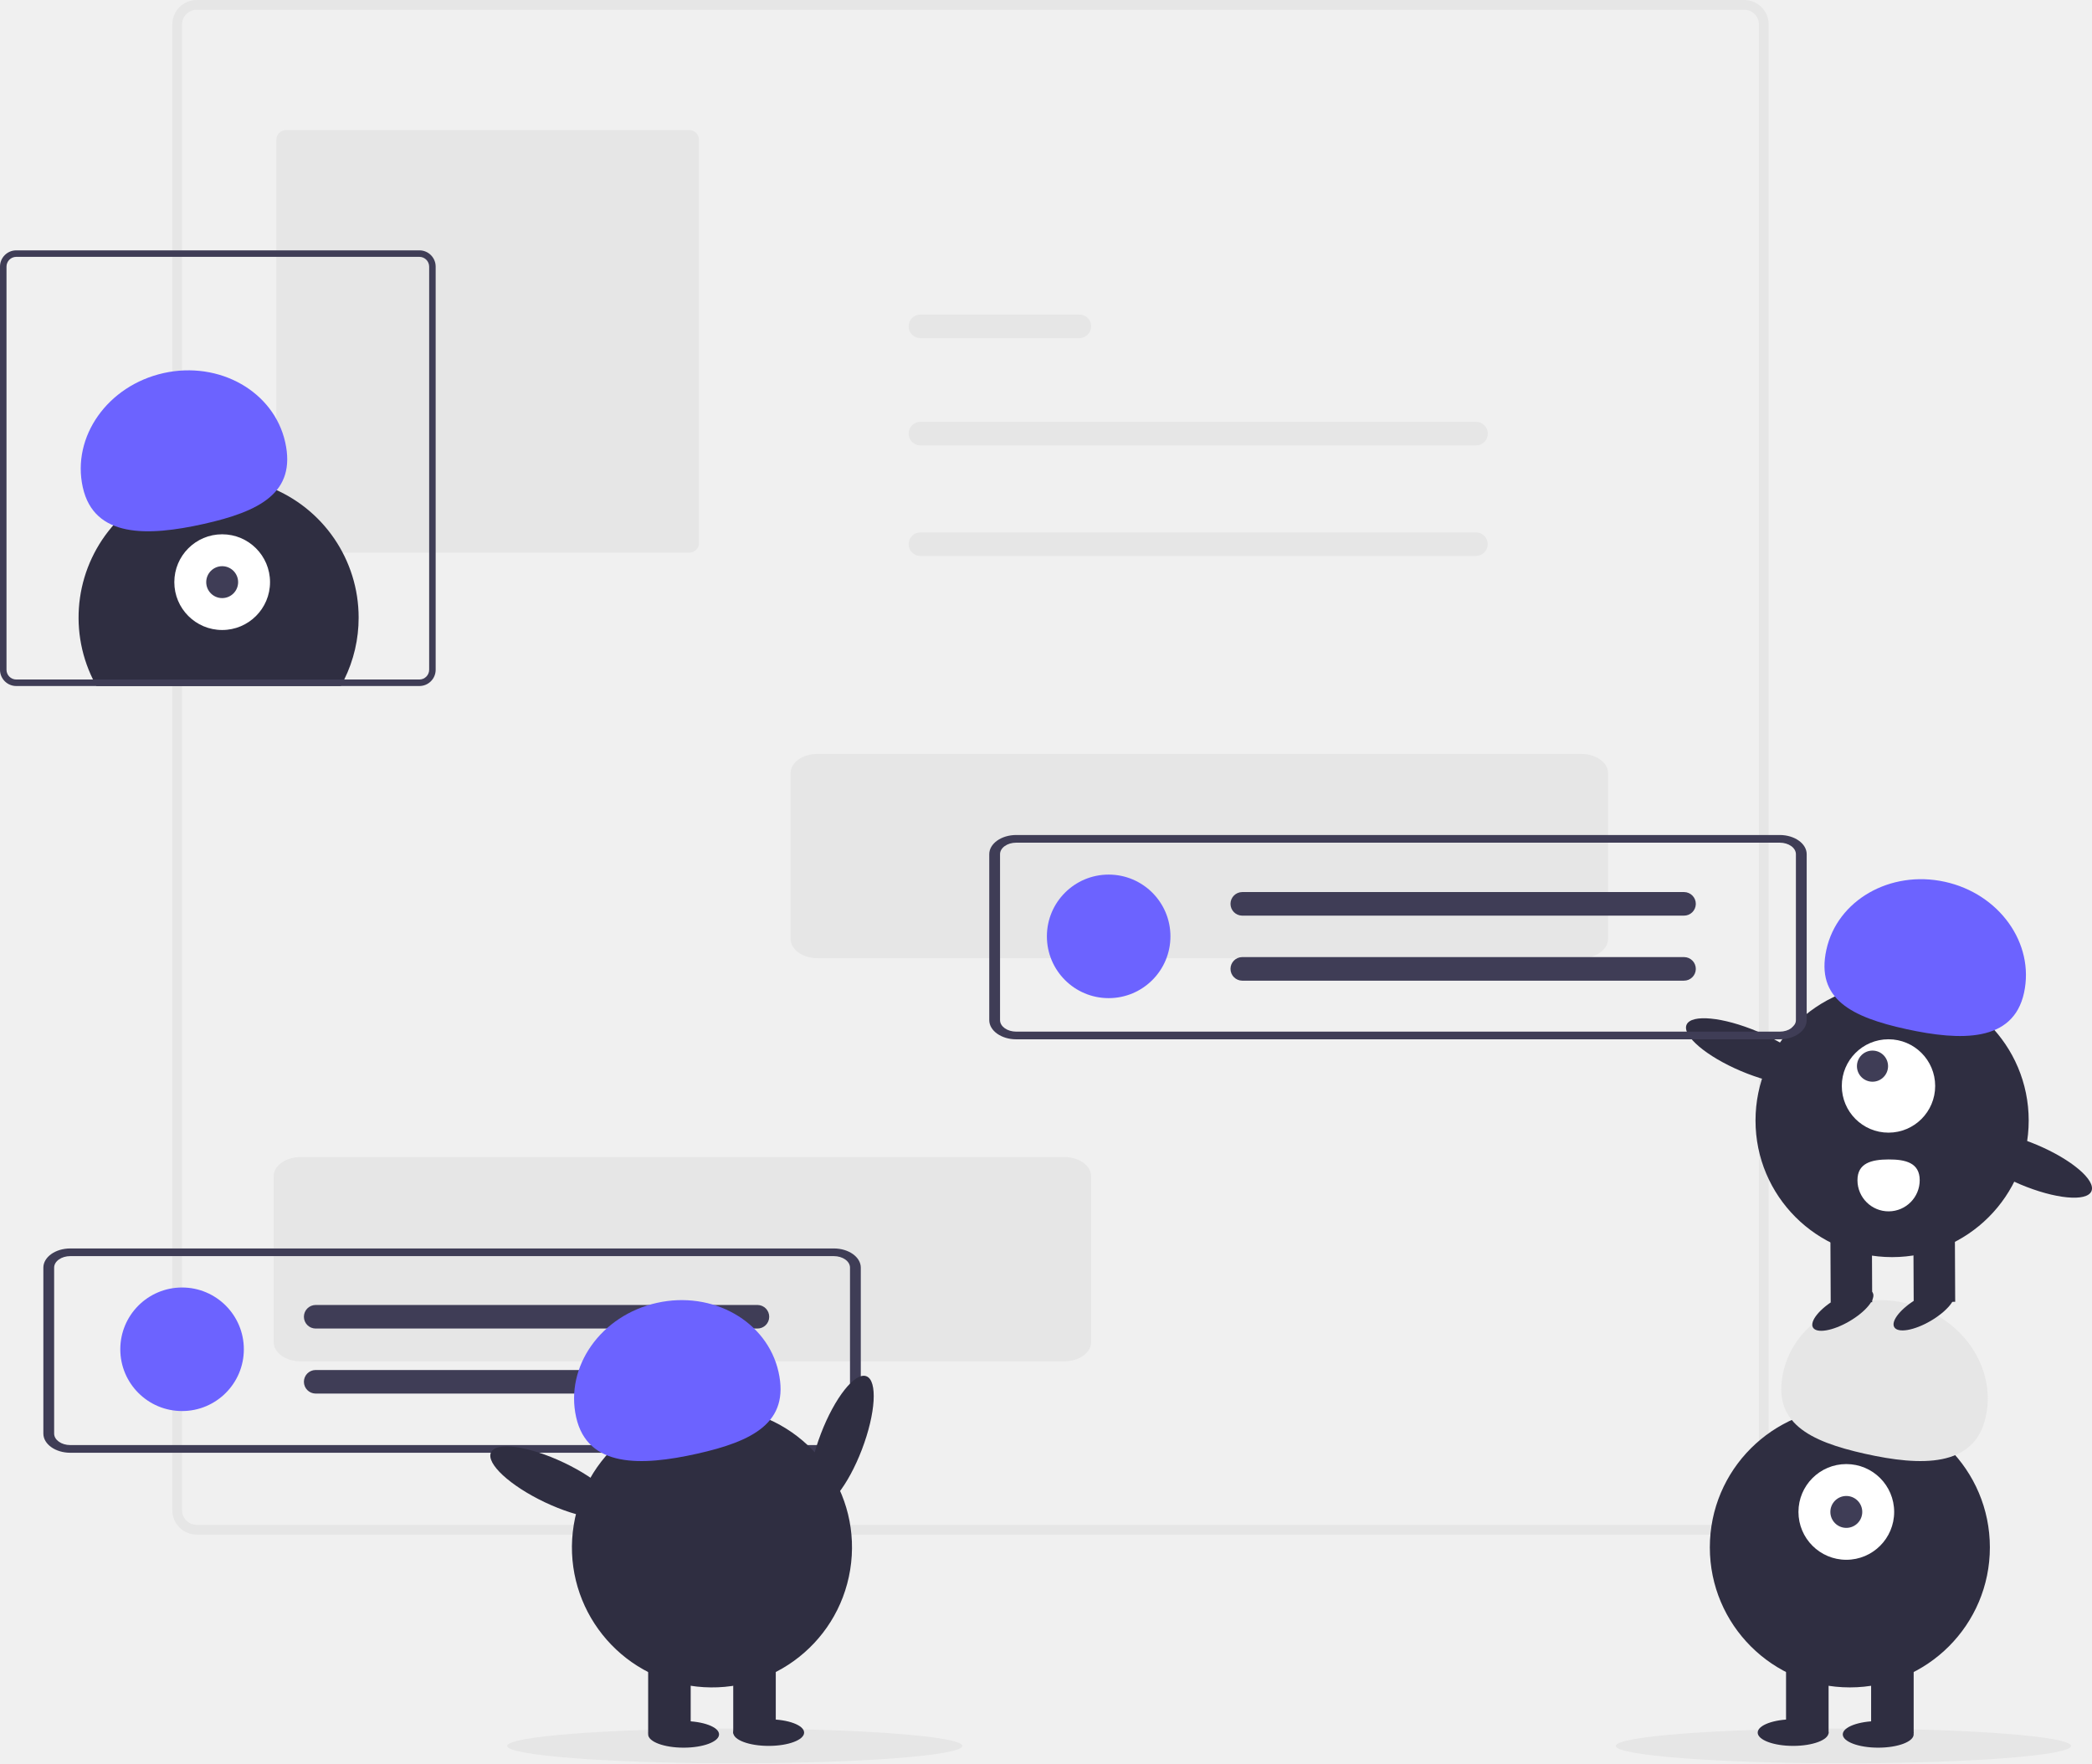
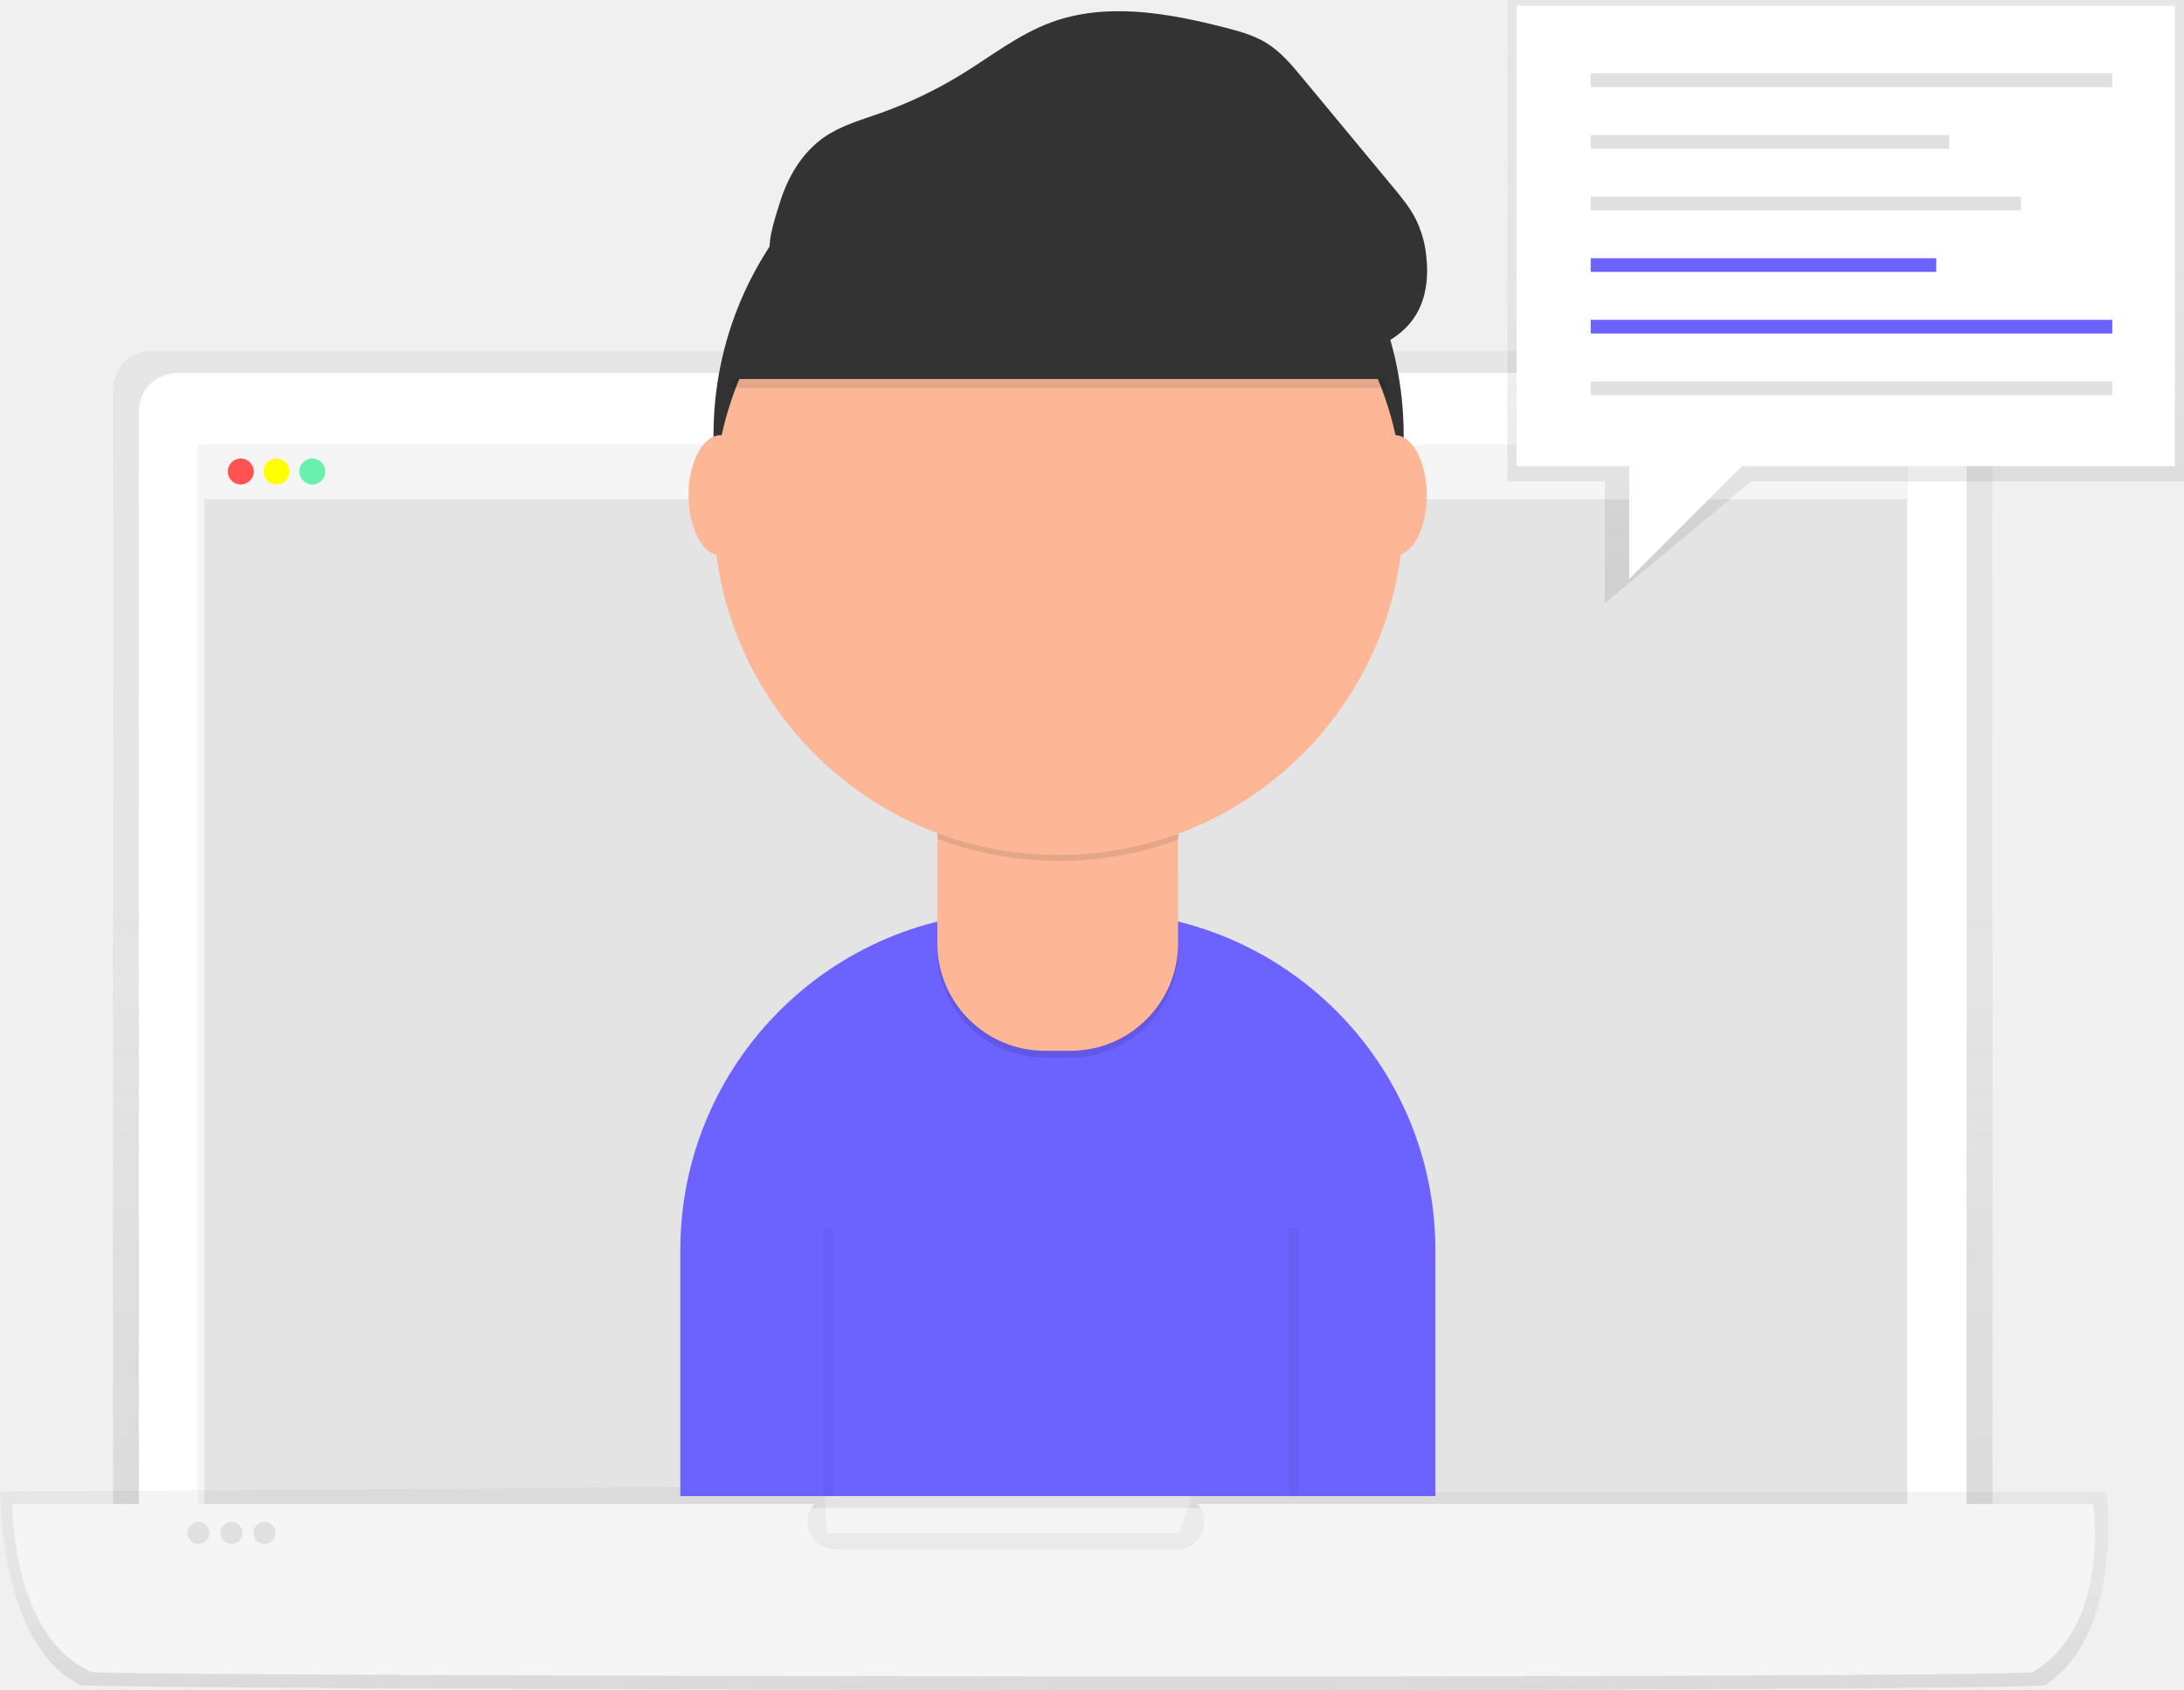
- <svg xmlns="http://www.w3.org/2000/svg" id="ae636c83-9a69-4d8f-8683-8786b472330f" data-name="Layer 1" width="643.451" height="542.339" viewBox="0 0 643.451 542.339">
-   <ellipse cx="567" cy="537" rx="70" ry="5.339" fill="#e6e6e6" />
-   <ellipse cx="226" cy="537" rx="70" ry="5.339" fill="#e6e6e6" />
-   <path d="M814.774,650.831h-476a7.508,7.508,0,0,1-7.5-7.5v-457a7.508,7.508,0,0,1,7.5-7.5h476a7.508,7.508,0,0,1,7.5,7.5v457A7.508,7.508,0,0,1,814.774,650.831Zm-476-469a4.505,4.505,0,0,0-4.5,4.5v457a4.505,4.505,0,0,0,4.5,4.5h476a4.505,4.505,0,0,0,4.5-4.5v-457a4.505,4.505,0,0,0-4.5-4.5Z" transform="translate(-278.2745 -178.8305)" fill="#e6e6e6" />
-   <path d="M366.274,218.831a3.003,3.003,0,0,0-3,3v124a3.003,3.003,0,0,0,3,3h124a3.003,3.003,0,0,0,3-3v-124a3.003,3.003,0,0,0-3-3Z" transform="translate(-278.2745 -178.8305)" fill="#e6e6e6" />
-   <path id="b9d15c13-74bb-46fd-a6fd-5a7002be597d" data-name="Path 40" d="M561.314,308.581a3.625,3.625,0,0,0,0,7.249h170.878a3.625,3.625,0,1,0,.119-7.249q-.06-.001-.119,0Z" transform="translate(-278.2745 -178.8305)" fill="#e6e6e6" />
-   <path id="fb98932a-aea9-43a1-946e-96a095a0002f" data-name="Path 40" d="M561.314,275.581a3.625,3.625,0,0,0,0,7.249h48.878a3.625,3.625,0,1,0,.119-7.249q-.06-.001-.119,0Z" transform="translate(-278.2745 -178.8305)" fill="#e6e6e6" />
-   <path id="a8382d7c-76a2-4f66-b41d-b5784413a475" data-name="Path 40" d="M561.314,342.581a3.625,3.625,0,0,0,0,7.249h170.878a3.625,3.625,0,0,0,.119-7.249q-.06-.001-.119,0Z" transform="translate(-278.2745 -178.8305)" fill="#e6e6e6" />
-   <path id="a69b3c31-ebec-4776-89b9-9c88b713759e" data-name="Path 78" d="M764.583,473.543h-234.838c-4.578,0-8.288-2.643-8.293-5.9v-51.042c.005-3.257,3.715-5.9,8.293-5.9h234.838c4.578,0,8.288,2.643,8.293,5.9v51.041C772.872,470.899,769.161,473.539,764.583,473.543Z" transform="translate(-278.2745 -178.8305)" fill="#e6e6e6" />
-   <path id="ac481be8-039b-4a38-bb10-2d9a81406e5c" data-name="Path 78" d="M605.583,597.543h-234.838c-4.578,0-8.288-2.643-8.293-5.9v-51.042c.005-3.257,3.715-5.9,8.293-5.9h234.838c4.578,0,8.288,2.643,8.293,5.9v51.041C613.872,594.899,610.161,597.539,605.583,597.543Z" transform="translate(-278.2745 -178.8305)" fill="#e6e6e6" />
-   <path id="e05581d0-cd6a-412e-af3c-57495fab8d46" data-name="Path 78" d="M534.741,625.661h-234.838c-4.578,0-8.288-2.643-8.293-5.9V568.719c.005-3.257,3.715-5.9,8.293-5.9h234.838c4.578,0,8.288,2.643,8.293,5.9V619.76C543.03,623.017,539.319,625.657,534.741,625.661Zm-234.838-60.484c-2.747,0-4.973,1.586-4.976,3.54v51.041c0,1.954,2.229,3.538,4.976,3.54h234.838c2.747,0,4.973-1.586,4.976-3.54V568.719c0-1.954-2.229-3.538-4.976-3.54Z" transform="translate(-278.2745 -178.8305)" fill="#3f3d56" />
-   <circle cx="341" cy="288" r="19" fill="#6c63ff" />
-   <circle cx="56" cy="415" r="19" fill="#6c63ff" />
-   <path id="f4993879-8a0d-4ea4-907e-e549be7081a0" data-name="Path 40" d="M660.314,453.206a3.625,3.625,0,0,0,0,7.249h135.878a3.625,3.625,0,0,0,.119-7.249q-.06-.001-.119,0Z" transform="translate(-278.2745 -178.8305)" fill="#3f3d56" />
-   <path id="a649136c-96b9-48c7-9686-75389104c34a" data-name="Path 40" d="M660.314,473.206a3.625,3.625,0,0,0,0,7.249h135.878a3.625,3.625,0,0,0,.119-7.249q-.06-.001-.119,0Z" transform="translate(-278.2745 -178.8305)" fill="#3f3d56" />
-   <path id="bf4cb793-0df2-4753-9628-c376ea3545d1" data-name="Path 40" d="M375.314,580.206a3.625,3.625,0,0,0,0,7.249h135.878a3.625,3.625,0,0,0,.119-7.249q-.06-.001-.119,0Z" transform="translate(-278.2745 -178.8305)" fill="#3f3d56" />
-   <path id="bf2170fd-291c-4664-b596-01f8e04656d6" data-name="Path 40" d="M375.314,600.206a3.625,3.625,0,0,0,0,7.249h135.878a3.625,3.625,0,0,0,.119-7.249q-.06-.001-.119,0Z" transform="translate(-278.2745 -178.8305)" fill="#3f3d56" />
-   <circle cx="568.973" cy="475.931" r="43.067" fill="#2f2e41" />
-   <rect x="575.515" y="509.73" width="13.084" height="23.442" fill="#2f2e41" />
-   <rect x="549.347" y="509.73" width="13.084" height="23.442" fill="#2f2e41" />
-   <ellipse cx="577.696" cy="533.445" rx="10.903" ry="4.089" fill="#2f2e41" />
-   <ellipse cx="551.528" cy="532.899" rx="10.903" ry="4.089" fill="#2f2e41" />
-   <circle cx="567.883" cy="465.027" r="14.719" fill="#fff" />
-   <circle cx="567.883" cy="465.027" r="4.906" fill="#3f3d56" />
-   <path d="M889.024,614.71c3.477-15.574-7.639-31.31-24.829-35.149s-33.944,5.675-37.422,21.249,7.915,21.318,25.105,25.156S885.547,630.284,889.024,614.71Z" transform="translate(-278.2745 -178.8305)" fill="#e6e6e6" />
-   <path d="M388.584,368.79a42.831,42.831,0,0,1-4.43,19.04c-.33.68-.68,1.34-1.05,2h-75.17c-.37-.66-.72-1.32-1.05-2a43.071,43.071,0,1,1,81.7-19.04Z" transform="translate(-278.2745 -178.8305)" fill="#2f2e41" />
-   <circle cx="68.336" cy="179.052" r="14.719" fill="#fff" />
-   <circle cx="68.336" cy="179.052" r="4.906" fill="#3f3d56" />
-   <path d="M303.744,328.735c-3.477-15.574,7.639-31.31,24.829-35.149s33.944,5.675,37.422,21.249-7.915,21.318-25.105,25.156S307.221,344.308,303.744,328.735Z" transform="translate(-278.2745 -178.8305)" fill="#6c63ff" />
-   <path d="M407.274,255.831h-124a5.002,5.002,0,0,0-5,5v124a5.002,5.002,0,0,0,5,5h124a5.002,5.002,0,0,0,5-5v-124A5.002,5.002,0,0,0,407.274,255.831Zm3,129a3.009,3.009,0,0,1-3,3h-124a3.009,3.009,0,0,1-3-3v-124a3.009,3.009,0,0,1,3-3h124a3.009,3.009,0,0,1,3,3Z" transform="translate(-278.2745 -178.8305)" fill="#3f3d56" />
-   <ellipse cx="537.065" cy="622.239" rx="21.534" ry="6.76" transform="translate(-514.1863 722.9206) rotate(-69.08217)" fill="#2f2e41" />
-   <circle cx="497.258" cy="654.761" r="43.067" transform="translate(-506.9747 861.8868) rotate(-80.78252)" fill="#2f2e41" />
-   <rect x="199.358" y="509.73" width="13.084" height="23.442" fill="#2f2e41" />
-   <rect x="225.526" y="509.73" width="13.084" height="23.442" fill="#2f2e41" />
-   <ellipse cx="210.261" cy="533.445" rx="10.903" ry="4.089" fill="#2f2e41" />
-   <ellipse cx="236.429" cy="532.899" rx="10.903" ry="4.089" fill="#2f2e41" />
-   <path d="M455.481,614.71c-3.477-15.574,7.639-31.31,24.829-35.149s33.944,5.675,37.422,21.249-7.915,21.318-25.105,25.156S458.959,630.284,455.481,614.71Z" transform="translate(-278.2745 -178.8305)" fill="#6c63ff" />
-   <ellipse cx="448.75" cy="634.778" rx="6.76" ry="21.534" transform="translate(-595.3663 589.3845) rotate(-64.62574)" fill="#2f2e41" />
-   <circle cx="581.968" cy="344.643" r="42.012" fill="#2f2e41" />
-   <rect x="866.83" y="556.385" width="12.763" height="22.867" transform="translate(-280.9045 -174.7653) rotate(-0.26634)" fill="#2f2e41" />
-   <rect x="841.304" y="556.504" width="12.763" height="22.867" transform="translate(-280.9054 -174.8839) rotate(-0.26634)" fill="#2f2e41" />
-   <ellipse cx="845.091" cy="581.776" rx="10.636" ry="3.989" transform="translate(-456.3088 326.4134) rotate(-30.26634)" fill="#2f2e41" />
-   <ellipse cx="870.086" cy="581.66" rx="10.636" ry="3.989" transform="translate(-452.8433 338.9953) rotate(-30.26634)" fill="#2f2e41" />
-   <circle cx="580.855" cy="334.012" r="14.359" fill="#fff" />
-   <circle cx="575.937" cy="327.919" r="4.786" fill="#3f3d56" />
-   <path d="M900.814,484.214c3.322-15.208-7.593-30.508-24.379-34.175s-33.087,5.69-36.408,20.898,7.818,20.759,24.604,24.426S897.492,499.422,900.814,484.214Z" transform="translate(-278.2745 -178.8305)" fill="#6c63ff" />
-   <ellipse cx="816.367" cy="502.203" rx="6.594" ry="21.006" transform="translate(-242.2439 879.9127) rotate(-67.09517)" fill="#2f2e41" />
-   <ellipse cx="902.204" cy="537.022" rx="6.594" ry="21.006" transform="translate(-221.8889 980.2491) rotate(-67.09517)" fill="#2f2e41" />
-   <path d="M868.733,541.781a9.572,9.572,0,1,1-19.145.108l-0-.019c-.025-5.287,4.256-6.402,9.543-6.426S868.708,536.494,868.733,541.781Z" transform="translate(-278.2745 -178.8305)" fill="#fff" />
-   <path id="acccf4df-3a09-4c7b-a8c8-af469fe66e6d" data-name="Path 78" d="M825.678,498.496h-234.838c-4.578,0-8.288-2.643-8.293-5.9v-51.042c.005-3.257,3.715-5.9,8.293-5.9h234.838c4.578,0,8.288,2.643,8.293,5.9v51.041C833.967,495.852,830.256,498.492,825.678,498.496Zm-234.838-60.484c-2.747,0-4.973,1.586-4.976,3.54v51.041c0,1.954,2.229,3.538,4.976,3.54h234.838c2.747,0,4.973-1.586,4.976-3.54v-51.039c0-1.954-2.229-3.538-4.976-3.54Z" transform="translate(-278.2745 -178.8305)" fill="#3f3d56" />
+ <svg xmlns="http://www.w3.org/2000/svg" xmlns:xlink="http://www.w3.org/1999/xlink" id="02d45862-41ba-4c70-8782-54d8e5b108cc" data-name="Layer 1" width="900.1" height="696.67" viewBox="0 0 900.1 696.67">
+   <defs>
+     <linearGradient id="fa4a4f63-ffbe-4a50-a004-4e8ae15cd2d3" x1="583.82" y1="763.13" x2="583.82" y2="246.35" gradientUnits="userSpaceOnUse">
+       <stop offset="0" stop-color="gray" stop-opacity="0.25" />
+       <stop offset="0.54" stop-color="gray" stop-opacity="0.12" />
+       <stop offset="1" stop-color="gray" stop-opacity="0.1" />
+     </linearGradient>
+     <linearGradient id="e26e1273-ae5e-4f1a-b841-a4248e9532de" x1="584.38" y1="798.34" x2="584.38" y2="714.29" xlink:href="#fa4a4f63-ffbe-4a50-a004-4e8ae15cd2d3" />
+     <linearGradient id="54428808-f3ba-4b0a-98a1-6e23268491ee" x1="760.68" y1="248.69" x2="760.68" y2="0" xlink:href="#fa4a4f63-ffbe-4a50-a004-4e8ae15cd2d3" />
+   </defs>
+   <g opacity="0.8">
+     <path d="M971.12,763.13H196.52v-501a15.8,15.8,0,0,1,15.8-15.8h743a15.8,15.8,0,0,1,15.8,15.8Z" transform="translate(-149.95 -101.66)" fill="url(#fa4a4f63-ffbe-4a50-a004-4e8ae15cd2d3)" />
+   </g>
+   <path d="M73,153.77H794.69a15.8,15.8,0,0,1,15.8,15.8V661.47a0,0,0,0,1,0,0H57.24a0,0,0,0,1,0,0V169.58A15.8,15.8,0,0,1,73,153.77Z" fill="#fff" />
+   <rect x="81.49" y="183.31" width="704.75" height="462.25" fill="#f5f5f5" />
+   <rect x="84.19" y="205.75" width="701.76" height="415.88" fill="#e0e0e0" opacity="0.8" />
+   <rect x="84.19" y="183.65" width="701.76" height="22.1" fill="#f5f5f5" />
+   <circle cx="99.24" cy="194.37" r="5.36" fill="#ff5252" />
+   <circle cx="113.97" cy="194.37" r="5.36" fill="#ff0" />
+   <circle cx="128.71" cy="194.37" r="5.36" fill="#69f0ae" />
+   <text x="-149.95" y="-101.66" />
+   <g opacity="0.8">
+     <path d="M992.79,796.35c-43.12,3.27-783.62,2-809.49,0C149.38,780,150,716.56,150,716.56l339.6-2.27,1.14,19.31H636.06l5.68-17h376.34S1025.56,774.76,992.79,796.35Z" transform="translate(-149.95 -101.66)" fill="url(#e26e1273-ae5e-4f1a-b841-a4248e9532de)" />
+   </g>
+   <path d="M1012.57,721.67h-369a11.33,11.33,0,0,1-8.6,18.74H494.09a11.33,11.33,0,0,1-8.6-18.74H155.06S154.49,776.76,188,791c25.55,1.7,757,2.84,799.59,0C1020,772.21,1012.57,721.67,1012.57,721.67Z" transform="translate(-149.95 -101.66)" fill="#f5f5f5" />
+   <circle cx="81.78" cy="631.94" r="4.54" fill="#e0e0e0" />
+   <circle cx="95.41" cy="631.94" r="4.54" fill="#e0e0e0" />
+   <circle cx="109.03" cy="631.94" r="4.54" fill="#e0e0e0" />
+   <path d="M419.88,375.85h32.19a139.5,139.5,0,0,1,139.5,139.5V616.76a0,0,0,0,1,0,0H280.38a0,0,0,0,1,0,0V515.35A139.5,139.5,0,0,1,419.88,375.85Z" fill="#6c63ff" />
+   <circle cx="436.28" cy="179.39" r="142.22" fill="#333" />
+   <path d="M415.34,334.43h41.13a29,29,0,0,1,29,29v28.26a44.34,44.34,0,0,1-44.34,44.34H430.64a44.34,44.34,0,0,1-44.34-44.34V363.47a29,29,0,0,1,29-29Z" opacity="0.1" />
+   <path d="M386.3,331.53h99.22a0,0,0,0,1,0,0v57.3a44.34,44.34,0,0,1-44.34,44.34H430.64a44.34,44.34,0,0,1-44.34-44.34v-57.3A0,0,0,0,1,386.3,331.53Z" fill="#fdb797" />
+   <path d="M536.43,447.5a142.8,142.8,0,0,0,99.22.27V435.59H536.43Z" transform="translate(-149.95 -101.66)" opacity="0.1" />
+   <circle cx="436.28" cy="210.26" r="142.22" fill="#fdb797" />
+   <path d="M450.26,261.58H721.46S698.31,152.07,595.78,159,450.26,261.58,450.26,261.58Z" transform="translate(-149.95 -101.66)" opacity="0.1" />
+   <path d="M450.26,257.9H721.46S698.31,148.39,595.78,155.37,450.26,257.9,450.26,257.9Z" transform="translate(-149.95 -101.66)" fill="#333" />
+   <ellipse cx="297" cy="204.2" rx="13.23" ry="24.81" fill="#fdb797" />
+   <ellipse cx="574.82" cy="204.2" rx="13.23" ry="24.81" fill="#fdb797" />
+   <path d="M471.31,185.34c3.25-10.62,9.16-20.77,18.28-27.1,6.93-4.81,15.22-7.12,23.17-9.94a177.08,177.08,0,0,0,33.68-16.11c12.06-7.43,23.39-16.38,36.67-21.29,22.85-8.45,48.3-3.88,71.89,2.18,5.81,1.49,11.69,3.11,16.81,6.25,5.93,3.63,10.48,9.09,14.92,14.44l37.44,45.16c3.43,4.13,6.88,8.31,9.3,13.11a45.09,45.09,0,0,1,4.26,14.79c1,8.28.22,17.06-4,24.27-6.33,10.81-19.38,16.24-31.89,16.74s-24.79-3.13-36.81-6.65c-38.76-11.35-78-21.93-118.2-26.64a333.41,333.41,0,0,0-60.15-1.95c-6.3.41-14.62,3.3-18.45-3.12C464.92,203.91,469.6,190.92,471.31,185.34Z" transform="translate(-149.95 -101.66)" fill="#333" />
+   <line x1="341.3" y1="506.34" x2="341.3" y2="616.76" fill="none" stroke="#000" stroke-miterlimit="10" stroke-width="4" opacity="0.05" />
+   <line x1="533.14" y1="506.34" x2="533.14" y2="616.76" fill="none" stroke="#000" stroke-miterlimit="10" stroke-width="4" opacity="0.05" />
+   <g opacity="0.8">
+     <polygon points="900.1 198.47 721.64 198.47 661.41 248.69 661.41 198.47 621.26 198.47 621.26 0 900.1 0 900.1 198.47" fill="url(#54428808-f3ba-4b0a-98a1-6e23268491ee)" />
+   </g>
+   <rect x="625.04" y="2.36" width="271.28" height="189.79" fill="#fff" />
+   <rect x="655.59" y="30.26" width="214.95" height="5.64" fill="#e0e0e0" />
+   <rect x="655.59" y="55.66" width="147.78" height="5.64" fill="#e0e0e0" />
+   <rect x="655.59" y="81.05" width="177.34" height="5.64" fill="#e0e0e0" />
+   <rect x="655.59" y="106.45" width="142.41" height="5.64" fill="#6c63ff" />
+   <rect x="655.59" y="131.84" width="214.95" height="5.64" fill="#6c63ff" />
+   <rect x="655.59" y="157.24" width="214.95" height="5.64" fill="#e0e0e0" />
+   <polygon points="671.45 188.46 671.45 238.66 726.66 183.44 671.45 188.46" fill="#fff" />
</svg>
